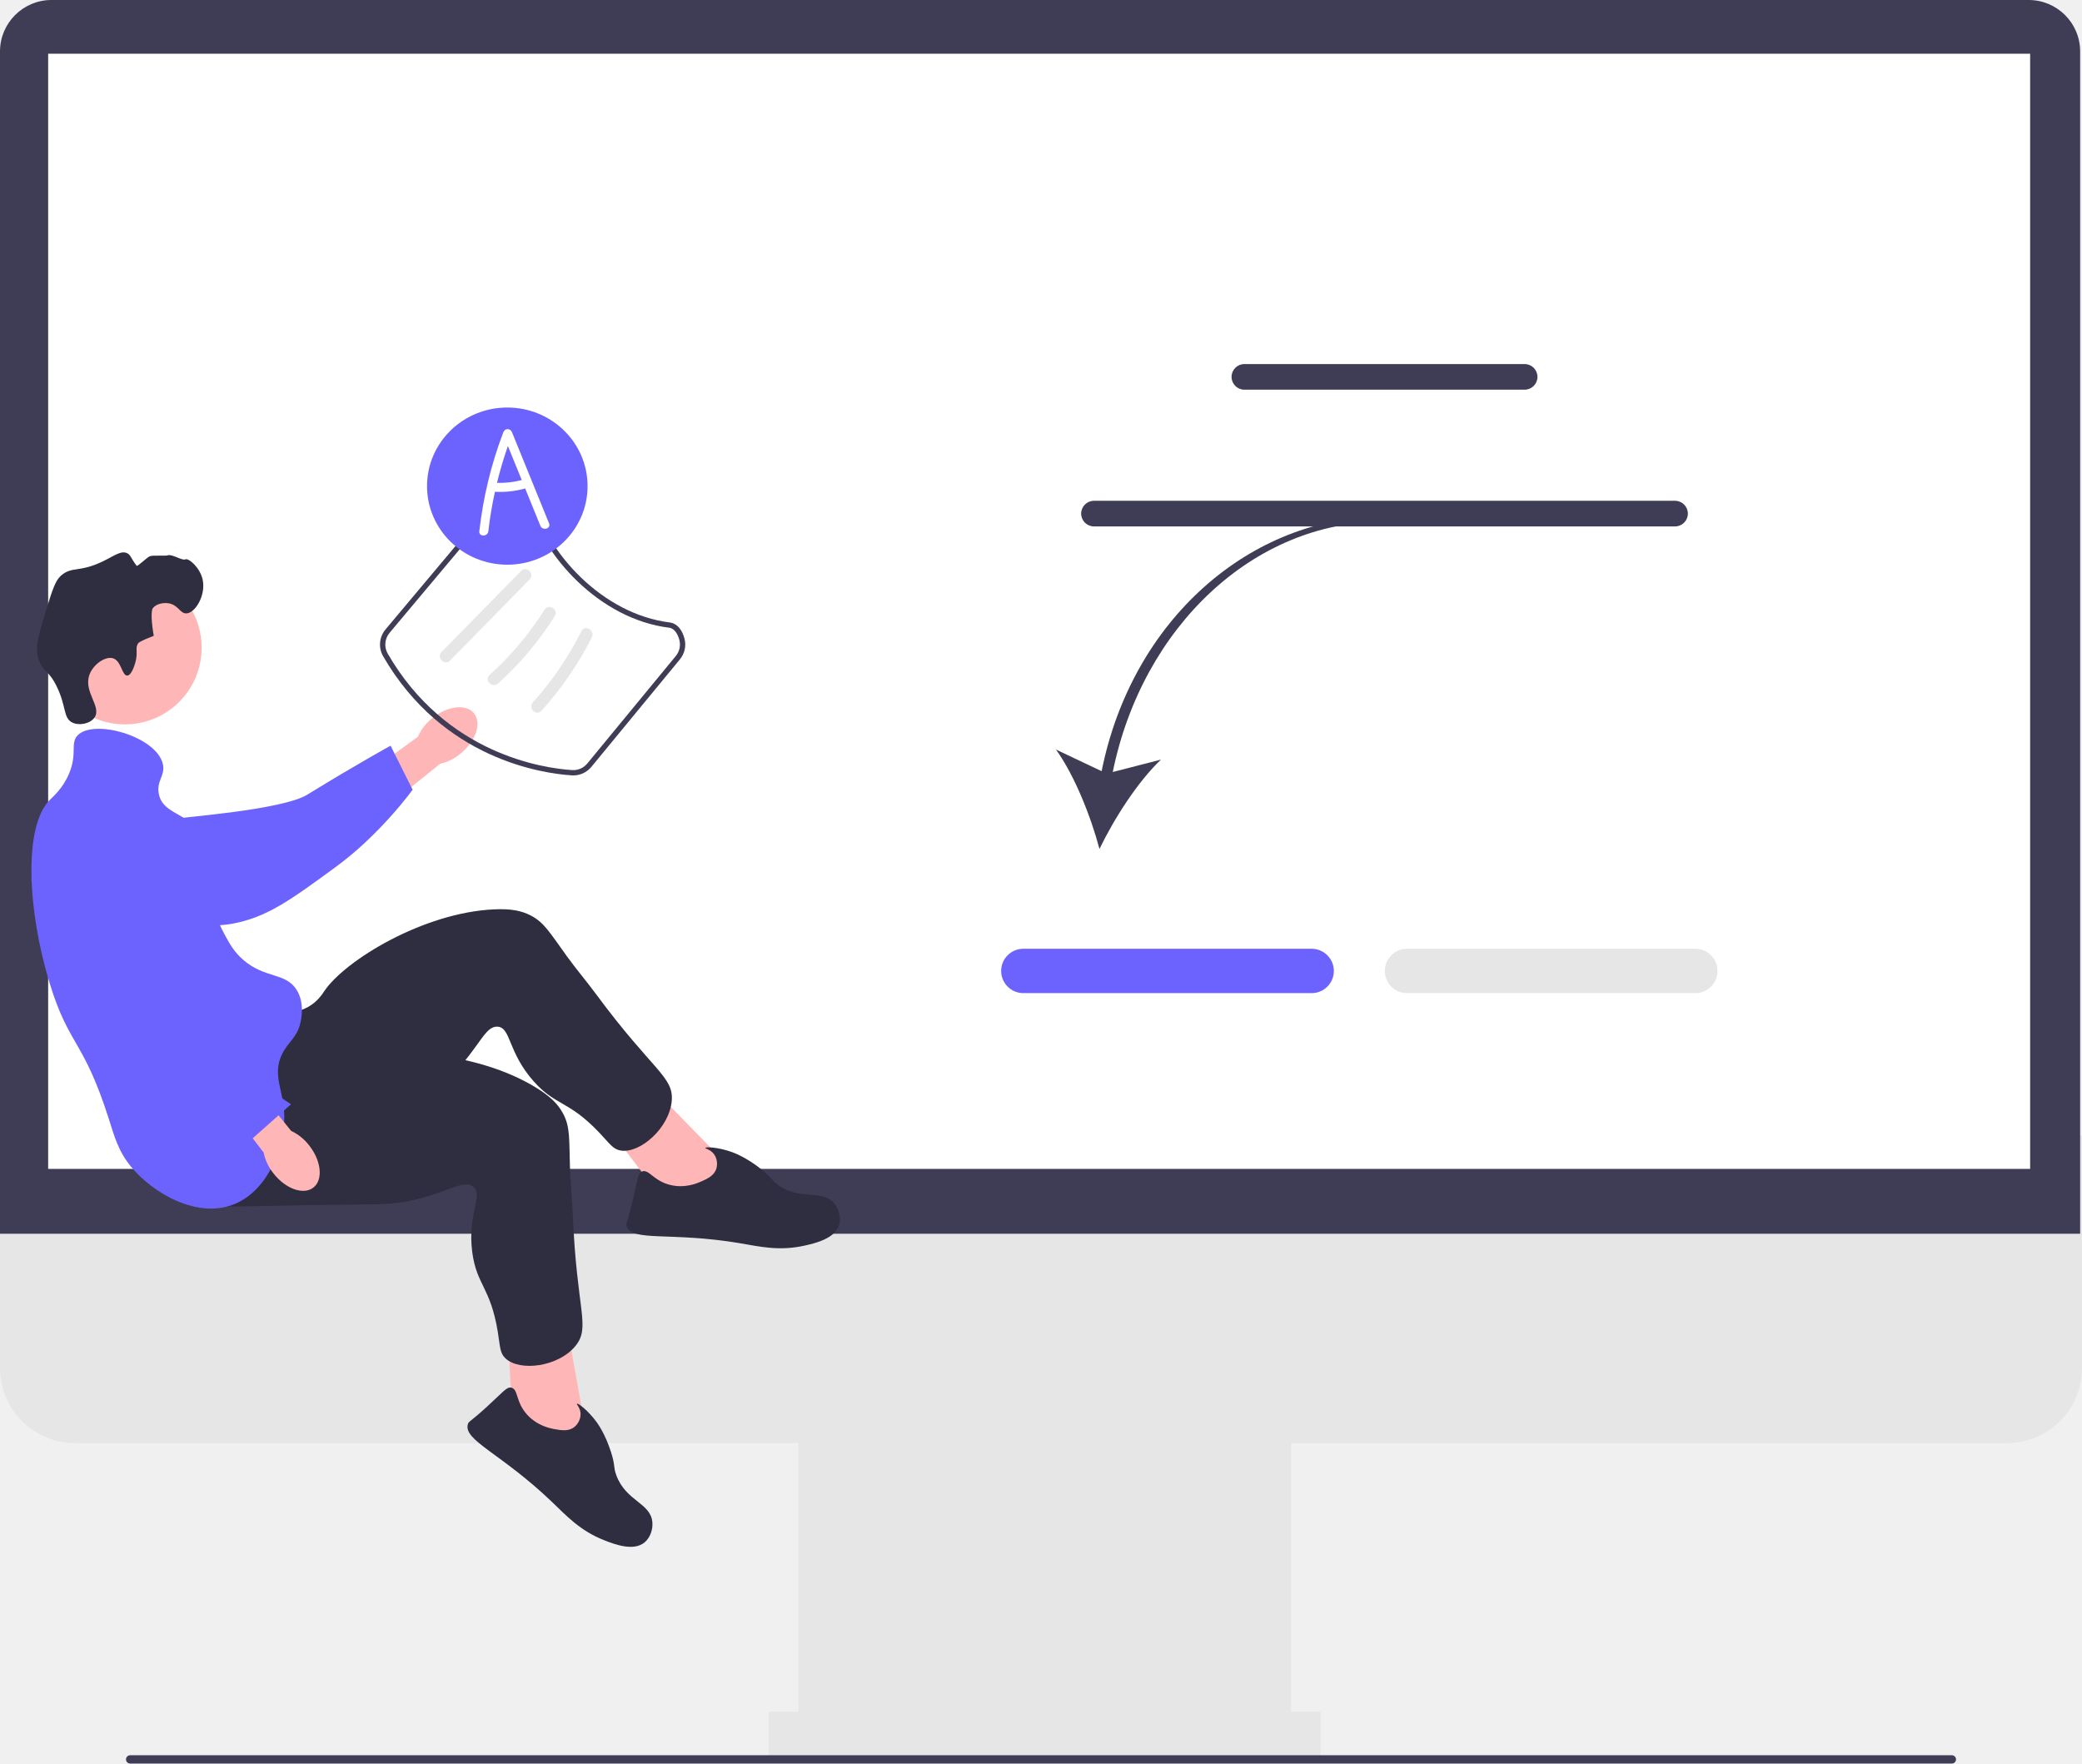
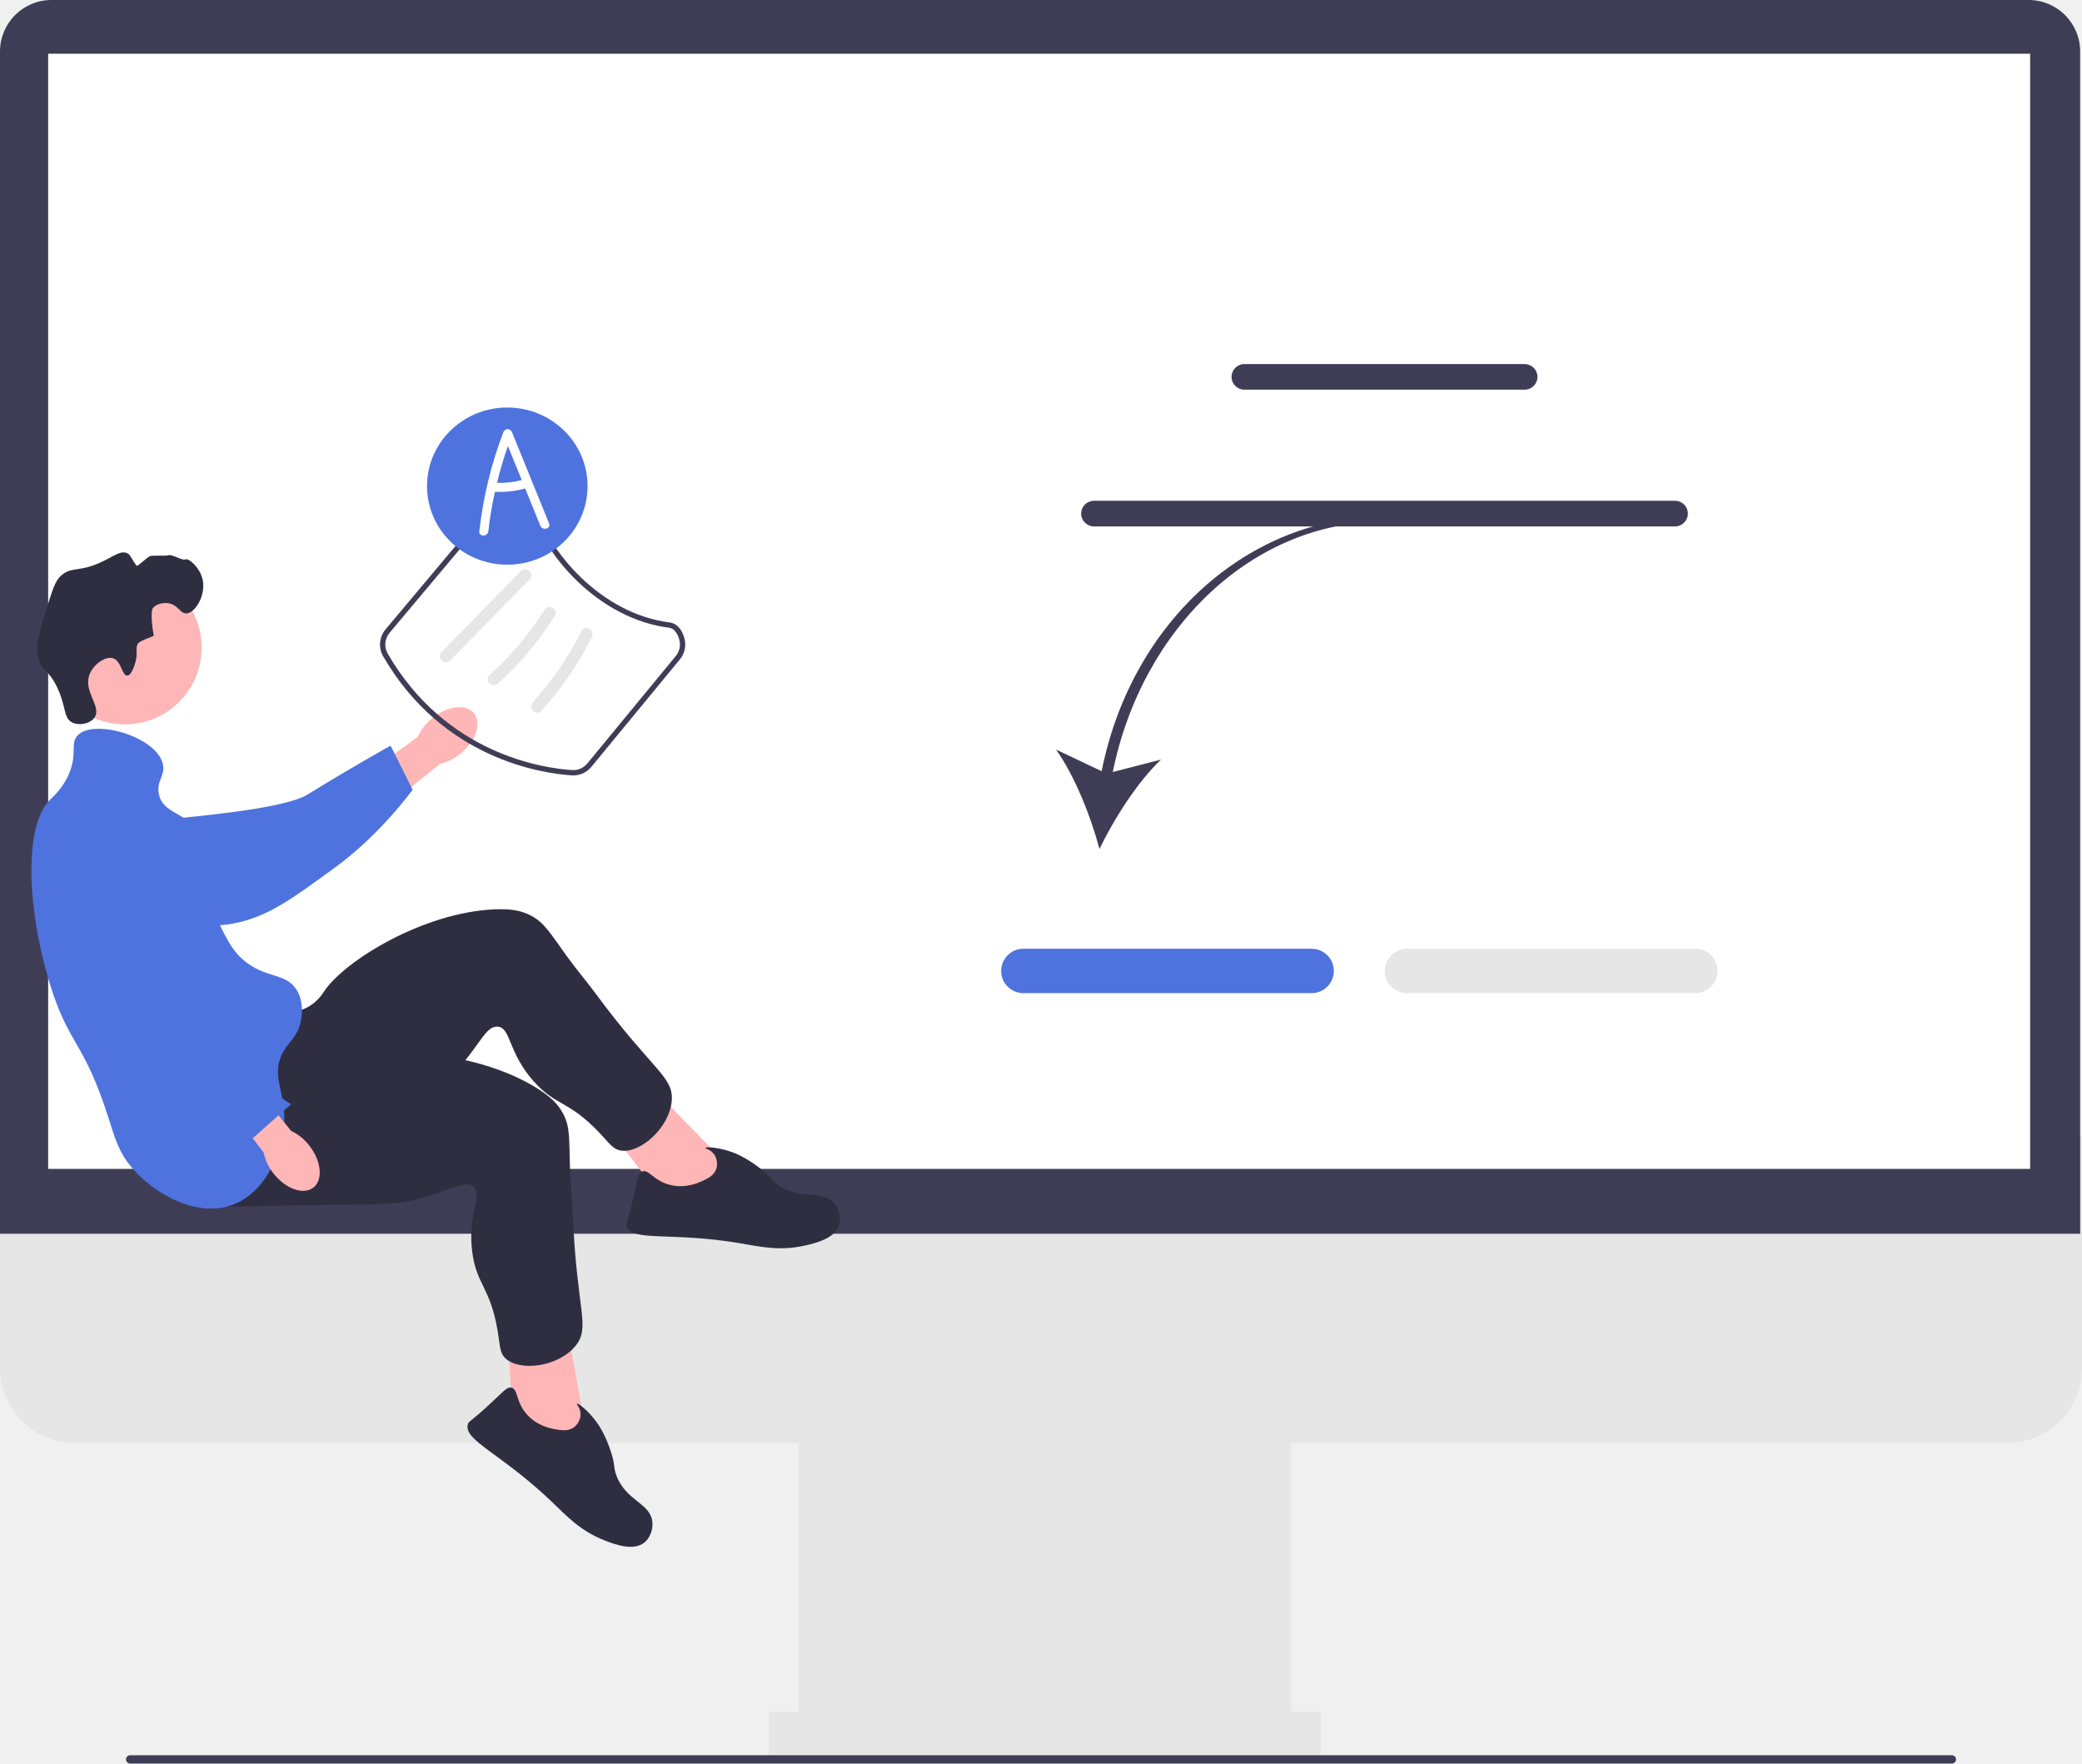
<svg xmlns="http://www.w3.org/2000/svg" width="596.912" height="505.575" viewBox="0 0 596.912 505.575">
  <g>
    <path d="M575.427,413.696H21.485c-11.847,0-21.485-9.638-21.485-21.485v-66.671H596.912v66.671c0,11.847-9.638,21.485-21.485,21.485Z" fill="#e6e6e6" />
    <rect x="228.887" y="402.544" width="141.262" height="100.901" fill="#e6e6e6" />
    <rect x="220.39" y="490.7" width="158.256" height="12.745" fill="#e6e6e6" />
    <path d="M596.381,353.686H0V14.744C0,6.614,6.614,0,14.744,0H581.637c8.13,0,14.744,6.614,14.744,14.744V353.686Z" fill="#3f3d56" />
    <rect x="13.808" y="15.401" width="568.234" height="319.698" fill="#fff" />
  </g>
  <g>
-     <path id="uuid-25324785-d0f2-4f1c-ad19-f4bb5410ff47-143" d="M123.853,205.949c4.349-3.594,9.729-4.263,12.015-1.494,2.287,2.768,.614,7.924-3.737,11.519-1.718,1.46-3.761,2.487-5.958,2.995l-18.62,14.994-6.85-8.888,19.083-13.838c.914-2.062,2.308-3.875,4.066-5.288Z" fill="#ffb6b6" />
-     <path d="M16.233,239.779c-.009-.663-.003-6.447,4.279-10.103,4.919-4.199,11.86-2.5,14.294-1.904,5.624,1.377,6.085,3.79,11.366,6.268,9.88,4.637-2.499,2.264,3.38,.777,2.035-.515,31.312-2.545,38.6-7.031,14.174-8.724,23.831-14.013,23.831-14.013l6.313,12.626s-9.129,12.694-21.977,22.097c-13.179,9.646-19.769,14.469-29.783,16.332-.862,.16-22.072,3.782-39.155-8.981-3.897-2.911-11.036-8.245-11.147-16.07Z" fill="#6c63ff" />
+     <path id="uuid-25324785-d0f2-4f1c-ad19-f4bb5410ff47-145" d="M123.853,205.949c4.349-3.594,9.729-4.263,12.015-1.494,2.287,2.768,.614,7.924-3.737,11.519-1.718,1.46-3.761,2.487-5.958,2.995l-18.62,14.994-6.85-8.888,19.083-13.838c.914-2.062,2.308-3.875,4.066-5.288Z" fill="#ffb6b6" />
+     <path d="M16.233,239.779c-.009-.663-.003-6.447,4.279-10.103,4.919-4.199,11.86-2.5,14.294-1.904,5.624,1.377,6.085,3.79,11.366,6.268,9.88,4.637-2.499,2.264,3.38,.777,2.035-.515,31.312-2.545,38.6-7.031,14.174-8.724,23.831-14.013,23.831-14.013l6.313,12.626s-9.129,12.694-21.977,22.097c-13.179,9.646-19.769,14.469-29.783,16.332-.862,.16-22.072,3.782-39.155-8.981-3.897-2.911-11.036-8.245-11.147-16.07Z" fill="#4e73df" />
    <circle cx="35.816" cy="185.675" r="21.993" fill="#ffb6b6" />
    <g>
      <polygon points="208.055 333.43 185.405 310.246 173.714 322.442 190.588 344.671 207.326 346.586 208.055 333.43" fill="#ffb6b6" />
      <path d="M78.726,289.954c1.325,.11,5.535,.953,9.558-1.26,2.746-1.511,4.155-3.757,4.63-4.472,5.901-8.863,28.552-22.684,48.881-23.535,4.604-.193,7.634,.341,10.388,1.776,3.905,2.036,5.464,4.952,10.42,11.783,2.711,3.737,5.71,7.257,8.454,10.97,16.062,21.736,22.151,23.443,21.529,30.411-.691,7.732-9.029,15.067-14.571,14.22-2.27-.347-3.149-1.925-6.181-5.12-8.891-9.368-12.57-7.637-18.9-14.812-7.391-8.377-6.423-15.323-10.279-15.591-3.576-.249-5.095,5.677-12.729,13.548-3.493,3.602-5.98,5.254-13.559,10.511-29.511,20.473-29.982,21.912-35.937,23.544-2.606,.714-21.1,5.785-27.688-2.284-10.31-12.627,14.046-50.682,25.983-49.69Z" fill="#2f2e41" />
      <path d="M201.13,338.669c1.666-.748,3.614-1.623,4.24-3.634,.424-1.361,.18-3.039-.697-4.198-1.011-1.338-2.508-1.514-2.448-1.751,.092-.36,3.632-.22,7.517,1.154,.733,.259,4.055,1.473,8.28,4.772,3.385,2.643,2.93,3.173,5.053,4.697,6.516,4.678,12.628,.991,16.154,5.378,1.361,1.693,1.941,4.097,1.369,6.04-1.15,3.903-6.743,5.246-9.8,5.94-7.362,1.67-12.933,.307-18.752-.674-19.787-3.334-30.904-.298-32.392-4.881-.282-.868,.176-.794,1.702-7.16,1.506-6.284,1.456-8.009,2.739-8.513,1.93-.757,3.227,2.688,8.089,3.867,4.309,1.045,7.865-.552,8.944-1.036Z" fill="#2f2e41" />
    </g>
    <g>
      <polygon points="167.788 409.275 162.065 377.372 145.542 380.899 147.023 408.768 159.798 419.751 167.788 409.275" fill="#ffb6b6" />
      <path d="M85.188,300.678c1.034,.835,4.044,3.897,8.617,4.325,3.121,.292,5.548-.776,6.342-1.1,9.86-4.02,36.364-2.737,53.662,7.974,3.917,2.426,6.125,4.569,7.598,7.303,2.088,3.877,1.741,7.166,2.006,15.601,.145,4.614,.65,9.211,.835,13.824,1.085,27.005,5.165,31.836,.737,37.253-4.913,6.01-15.932,7.397-20.042,3.584-1.683-1.561-1.524-3.361-2.239-7.707-2.097-12.744-6.112-13.378-7.321-22.869-1.411-11.082,3.29-16.286,.25-18.673-2.819-2.214-7.404,1.836-18.141,4.063-4.913,1.019-7.899,.989-17.122,1.084-35.915,.369-37.113,1.295-42.957-.698-2.557-.872-20.707-7.062-21.628-17.438-1.44-16.237,40.082-34.049,49.402-26.526Z" fill="#2f2e41" />
      <path d="M159.116,409.722c1.798,.316,3.901,.687,5.549-.626,1.115-.888,1.855-2.414,1.781-3.865-.086-1.675-1.225-2.661-1.042-2.823,.279-.246,3.128,1.858,5.572,5.176,.461,.626,2.528,3.496,4.172,8.598,1.317,4.088,.643,4.27,1.543,6.723,2.765,7.53,9.893,7.911,10.347,13.521,.175,2.165-.694,4.48-2.26,5.767-3.143,2.584-8.525,.555-11.444-.588-7.029-2.752-10.874-7.009-15.138-11.087-14.5-13.87-25.404-17.6-24.062-22.228,.254-.876,.591-.558,5.429-4.969,4.775-4.354,5.703-5.81,7.046-5.506,2.023,.457,1.16,4.036,4.522,7.742,2.979,3.284,6.818,3.96,7.983,4.165Z" fill="#2f2e41" />
    </g>
    <path d="M38.815,189.879c.856-3.063-.219-4.179,.877-5.554,0-0,.441-.553,4.384-2.046h0c-1.163-6.75-.292-7.892-.292-7.892,1.004-1.316,3.015-1.634,4.384-1.461,2.896,.364,3.408,2.982,5.261,2.923,2.56-.081,5.63-5.205,4.677-9.646-.777-3.622-4.129-6.313-4.969-5.846-.833,.463-3.832-1.578-4.969-1.169-.777,.279-4.432-.092-5.261,.292-.905,.42-3.498,3.035-3.745,2.705-1.722-2.289-1.686-3.089-2.685-3.582-1.771-.874-3.696,.742-7.015,2.338-6.83,3.285-8.829,1.325-11.984,4.092-1.594,1.398-2.448,4.069-4.092,9.353-2.299,7.391-3.449,11.086-2.338,14.615,1.132,3.598,2.8,2.815,5.261,7.892,2.74,5.651,1.796,8.936,4.384,10.23,2.001,1,5.216,.364,6.43-1.461,2.079-3.125-3.294-7.352-1.461-12.276,1.125-3.023,4.595-5.315,6.723-4.677,2.406,.722,2.583,5.036,4.092,4.969,1.292-.057,2.189-3.266,2.338-3.8Z" fill="#2f2e41" />
-     <path d="M22.154,210.924c4.5-5.046,22.832,.177,24.553,8.184,.708,3.294-1.905,4.684-1.169,8.476,1.076,5.547,7.169,5.169,11.692,10.815,6.421,8.016-.194,15.852,7.015,29.229,1.54,2.859,2.839,5.268,5.554,7.6,6.23,5.351,12.027,3.516,15.199,8.476,2.372,3.71,1.397,8.282,1.169,9.353-.936,4.392-3.473,5.462-5.261,9.061-2.975,5.988,.393,10.384,.585,17.538,.239,8.951-4.517,21.358-14.03,25.429-10.687,4.574-23.577-3.001-29.814-10.523-3.722-4.488-4.802-8.628-6.43-13.738-7.277-22.837-11.388-20.772-16.953-38.875-6.362-20.695-7.612-44.941,0-52.613,1.009-1.017,3.786-3.367,5.554-7.6,2.379-5.695,.324-8.556,2.338-10.815Z" fill="#6c63ff" />
+     <path d="M22.154,210.924c4.5-5.046,22.832,.177,24.553,8.184,.708,3.294-1.905,4.684-1.169,8.476,1.076,5.547,7.169,5.169,11.692,10.815,6.421,8.016-.194,15.852,7.015,29.229,1.54,2.859,2.839,5.268,5.554,7.6,6.23,5.351,12.027,3.516,15.199,8.476,2.372,3.71,1.397,8.282,1.169,9.353-.936,4.392-3.473,5.462-5.261,9.061-2.975,5.988,.393,10.384,.585,17.538,.239,8.951-4.517,21.358-14.03,25.429-10.687,4.574-23.577-3.001-29.814-10.523-3.722-4.488-4.802-8.628-6.43-13.738-7.277-22.837-11.388-20.772-16.953-38.875-6.362-20.695-7.612-44.941,0-52.613,1.009-1.017,3.786-3.367,5.554-7.6,2.379-5.695,.324-8.556,2.338-10.815Z" fill="#4e73df" />
    <g>
-       <path id="uuid-91308677-eda7-42a2-9f2e-a07e84038198-144" d="M88.653,328.391c3.489,4.433,4.03,9.827,1.208,12.047-2.822,2.22-7.937,.426-11.427-4.01-1.418-1.753-2.396-3.819-2.852-6.028l-14.547-18.971,7.517-5.733,14.911,18.503c2.04,.962,3.819,2.4,5.19,4.191Z" fill="#ffb6b6" />
-       <path d="M35.377,230.155c.647-.145,6.311-1.319,10.763,2.127,5.115,3.959,4.867,11.1,4.78,13.605-.201,5.786-2.468,6.73-3.817,12.406-2.524,10.619,2.283,20.487,4.938,25.939,.919,1.887,3.872,7.662,9.75,13.881,11.432,12.095,21.632,18.46,21.632,18.46l-10.958,9.74s-17.455-5.32-29.282-15.979c-12.132-10.934-30.789-49.619-34.657-59.043-.333-.812,4.385,12.382,13.393-6.946,2.055-4.409,5.82-12.486,13.457-14.192Z" fill="#6c63ff" />
+       <path id="uuid-91308677-eda7-42a2-9f2e-a07e84038198-146" d="M88.653,328.391c3.489,4.433,4.03,9.827,1.208,12.047-2.822,2.22-7.937,.426-11.427-4.01-1.418-1.753-2.396-3.819-2.852-6.028l-14.547-18.971,7.517-5.733,14.911,18.503c2.04,.962,3.819,2.4,5.19,4.191Z" fill="#ffb6b6" />
+       <path d="M35.377,230.155c.647-.145,6.311-1.319,10.763,2.127,5.115,3.959,4.867,11.1,4.78,13.605-.201,5.786-2.468,6.73-3.817,12.406-2.524,10.619,2.283,20.487,4.938,25.939,.919,1.887,3.872,7.662,9.75,13.881,11.432,12.095,21.632,18.46,21.632,18.46l-10.958,9.74s-17.455-5.32-29.282-15.979c-12.132-10.934-30.789-49.619-34.657-59.043-.333-.812,4.385,12.382,13.393-6.946,2.055-4.409,5.82-12.486,13.457-14.192Z" fill="#4e73df" />
    </g>
  </g>
  <g>
    <path d="M315.838,221.081l-13.084-6.198c5.366,7.489,9.99,19.185,12.466,28.493,4.191-8.67,10.948-19.278,17.636-25.614l-13.828,3.557c8.521-41.76,40.569-71.739,77.27-71.739l.52-1.508c-38.334,0-72.28,29.564-80.98,73.01Z" fill="#3f3d56" />
-     <path d="M376.057,284.71h-82.668c-3.506,0-6.359-2.853-6.359-6.359s2.853-6.359,6.359-6.359h82.668c3.506,0,6.359,2.853,6.359,6.359s-2.853,6.359-6.359,6.359Z" fill="#6c63ff" />
+     <path d="M376.057,284.71h-82.668c-3.506,0-6.359-2.853-6.359-6.359s2.853-6.359,6.359-6.359h82.668c3.506,0,6.359,2.853,6.359,6.359s-2.853,6.359-6.359,6.359Z" fill="#4e73df" />
    <path d="M486.057,284.71h-82.668c-3.506,0-6.359-2.853-6.359-6.359s2.853-6.359,6.359-6.359h82.668c3.506,0,6.359,2.853,6.359,6.359s-2.853,6.359-6.359,6.359Z" fill="#e6e6e6" />
  </g>
  <g>
    <path d="M437.118,111.717h-80.357c-2.026,0-3.674-1.648-3.674-3.674s1.648-3.674,3.674-3.674h80.357c2.026,0,3.674,1.648,3.674,3.674s-1.648,3.674-3.674,3.674Z" fill="#3f3d56" />
    <path d="M480.239,150.915h-166.598c-2.026,0-3.674-1.648-3.674-3.674s1.648-3.674,3.674-3.674h166.598c2.026,0,3.674,1.648,3.674,3.674,0,2.026-1.648,3.674-3.674,3.674Z" fill="#3f3d56" />
  </g>
  <path d="M36.121,504.385c0,.66,.53,1.19,1.19,1.19H559.601c.66,0,1.19-.53,1.19-1.19,0-.66-.53-1.19-1.19-1.19H37.311c-.66,0-1.19,.53-1.19,1.19Z" fill="#3f3d56" />
  <path d="M164.369,222.297c-.142,0-.283-.005-.425-.014-8.369-.537-37.005-4.589-54.1-34.148-1.409-2.434-1.131-5.528,.69-7.698l31.66-37.722c1.295-1.543,3.295-2.431,5.32-2.407,1.4,.033,4.715,.387,5.358,2.942,3.803,15.097,19.863,32.847,39.177,35.2,1.958,.238,3.529,1.984,4.204,4.672,.526,2.092,.04,4.248-1.335,5.916l-25.362,30.798c-1.288,1.564-3.179,2.461-5.188,2.461Zm-16.976-80.472c-1.547,0-3.052,.693-4.036,1.865l-31.66,37.722c-1.413,1.683-1.629,4.079-.54,5.962,16.719,28.907,44.705,32.868,52.884,33.393,1.67,.112,3.274-.6,4.343-1.897l25.363-30.798c1.065-1.292,1.441-2.961,1.034-4.581-.398-1.586-1.373-3.347-2.916-3.535-19.952-2.43-36.54-20.753-40.466-36.335-.318-1.262-2.232-1.755-3.918-1.795-.03-.001-.06-.001-.09-.001Z" fill="#3f3d56" />
  <path d="M129.03,189.376l22.826-23.273c1.56-1.591-.884-4.039-2.446-2.446l-22.826,23.273c-1.56,1.591,.884,4.039,2.446,2.446h0Z" fill="#e6e6e6" />
  <path d="M142.806,195.933c6.3-5.646,11.774-12.184,16.256-19.358,1.183-1.894-1.809-3.632-2.987-1.746-4.334,6.935-9.626,13.199-15.715,18.657-1.661,1.489,.792,3.929,2.446,2.446h0Z" fill="#e6e6e6" />
  <path d="M155.223,203.784c5.736-6.353,10.618-13.444,14.461-21.093,.997-1.984-1.986-3.738-2.987-1.746-3.714,7.39-8.378,14.253-13.92,20.393-1.489,1.649,.951,4.103,2.446,2.446h0Z" fill="#e6e6e6" />
  <g>
-     <ellipse cx="145.443" cy="139.357" rx="23.013" ry="22.528" fill="#6c63ff" />
+     <ellipse cx="145.443" cy="139.357" rx="23.013" ry="22.528" fill="#4e73df" />
    <path d="M157.417,150.043c-3.539-8.702-7.079-17.403-10.618-26.105-.489-1.202-2.02-1.244-2.497,0-3.497,9.123-5.782,18.643-6.881,28.349-.187,1.653,2.404,1.64,2.59,0,.43-3.798,1.068-7.568,1.888-11.298,2.916,.153,5.857-.174,8.671-.953,1.45,3.565,2.9,7.13,4.35,10.696,.62,1.523,3.126,.857,2.497-.688Zm-14.931-11.614c.872-3.57,1.918-7.098,3.131-10.57l3.969,9.758c-2.325,.61-4.702,.882-7.1,.811Z" fill="#fff" />
  </g>
</svg>
